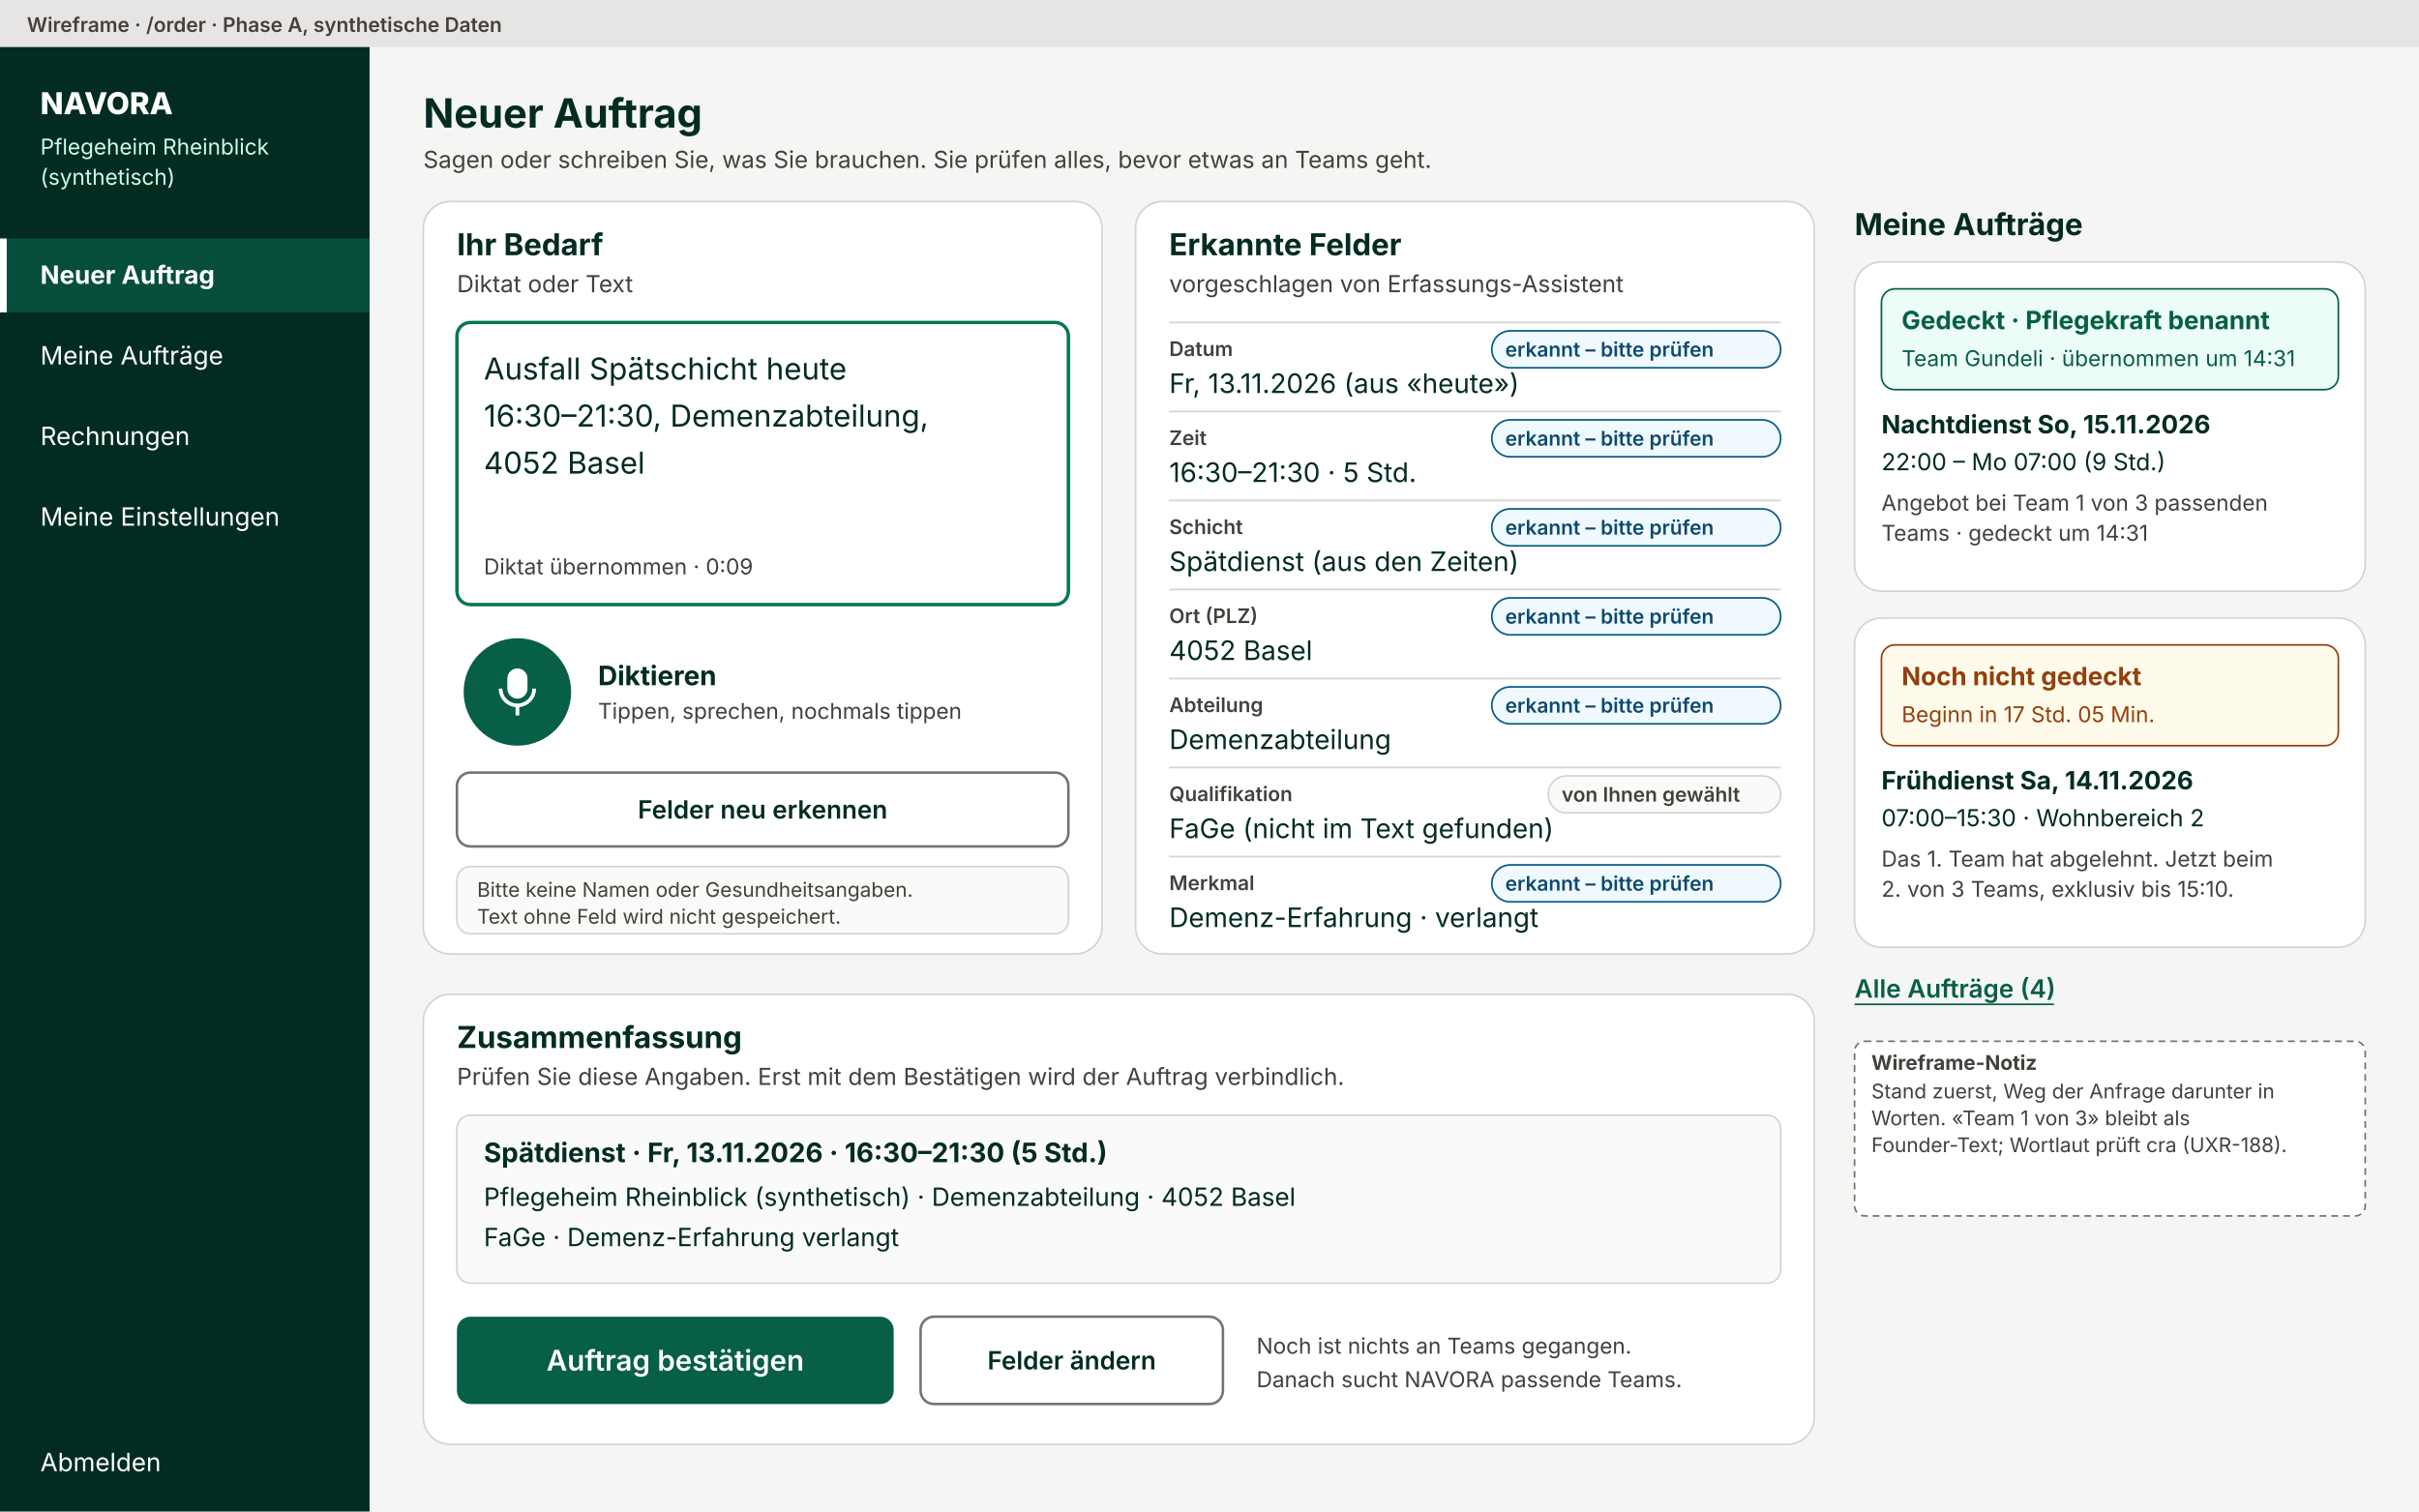
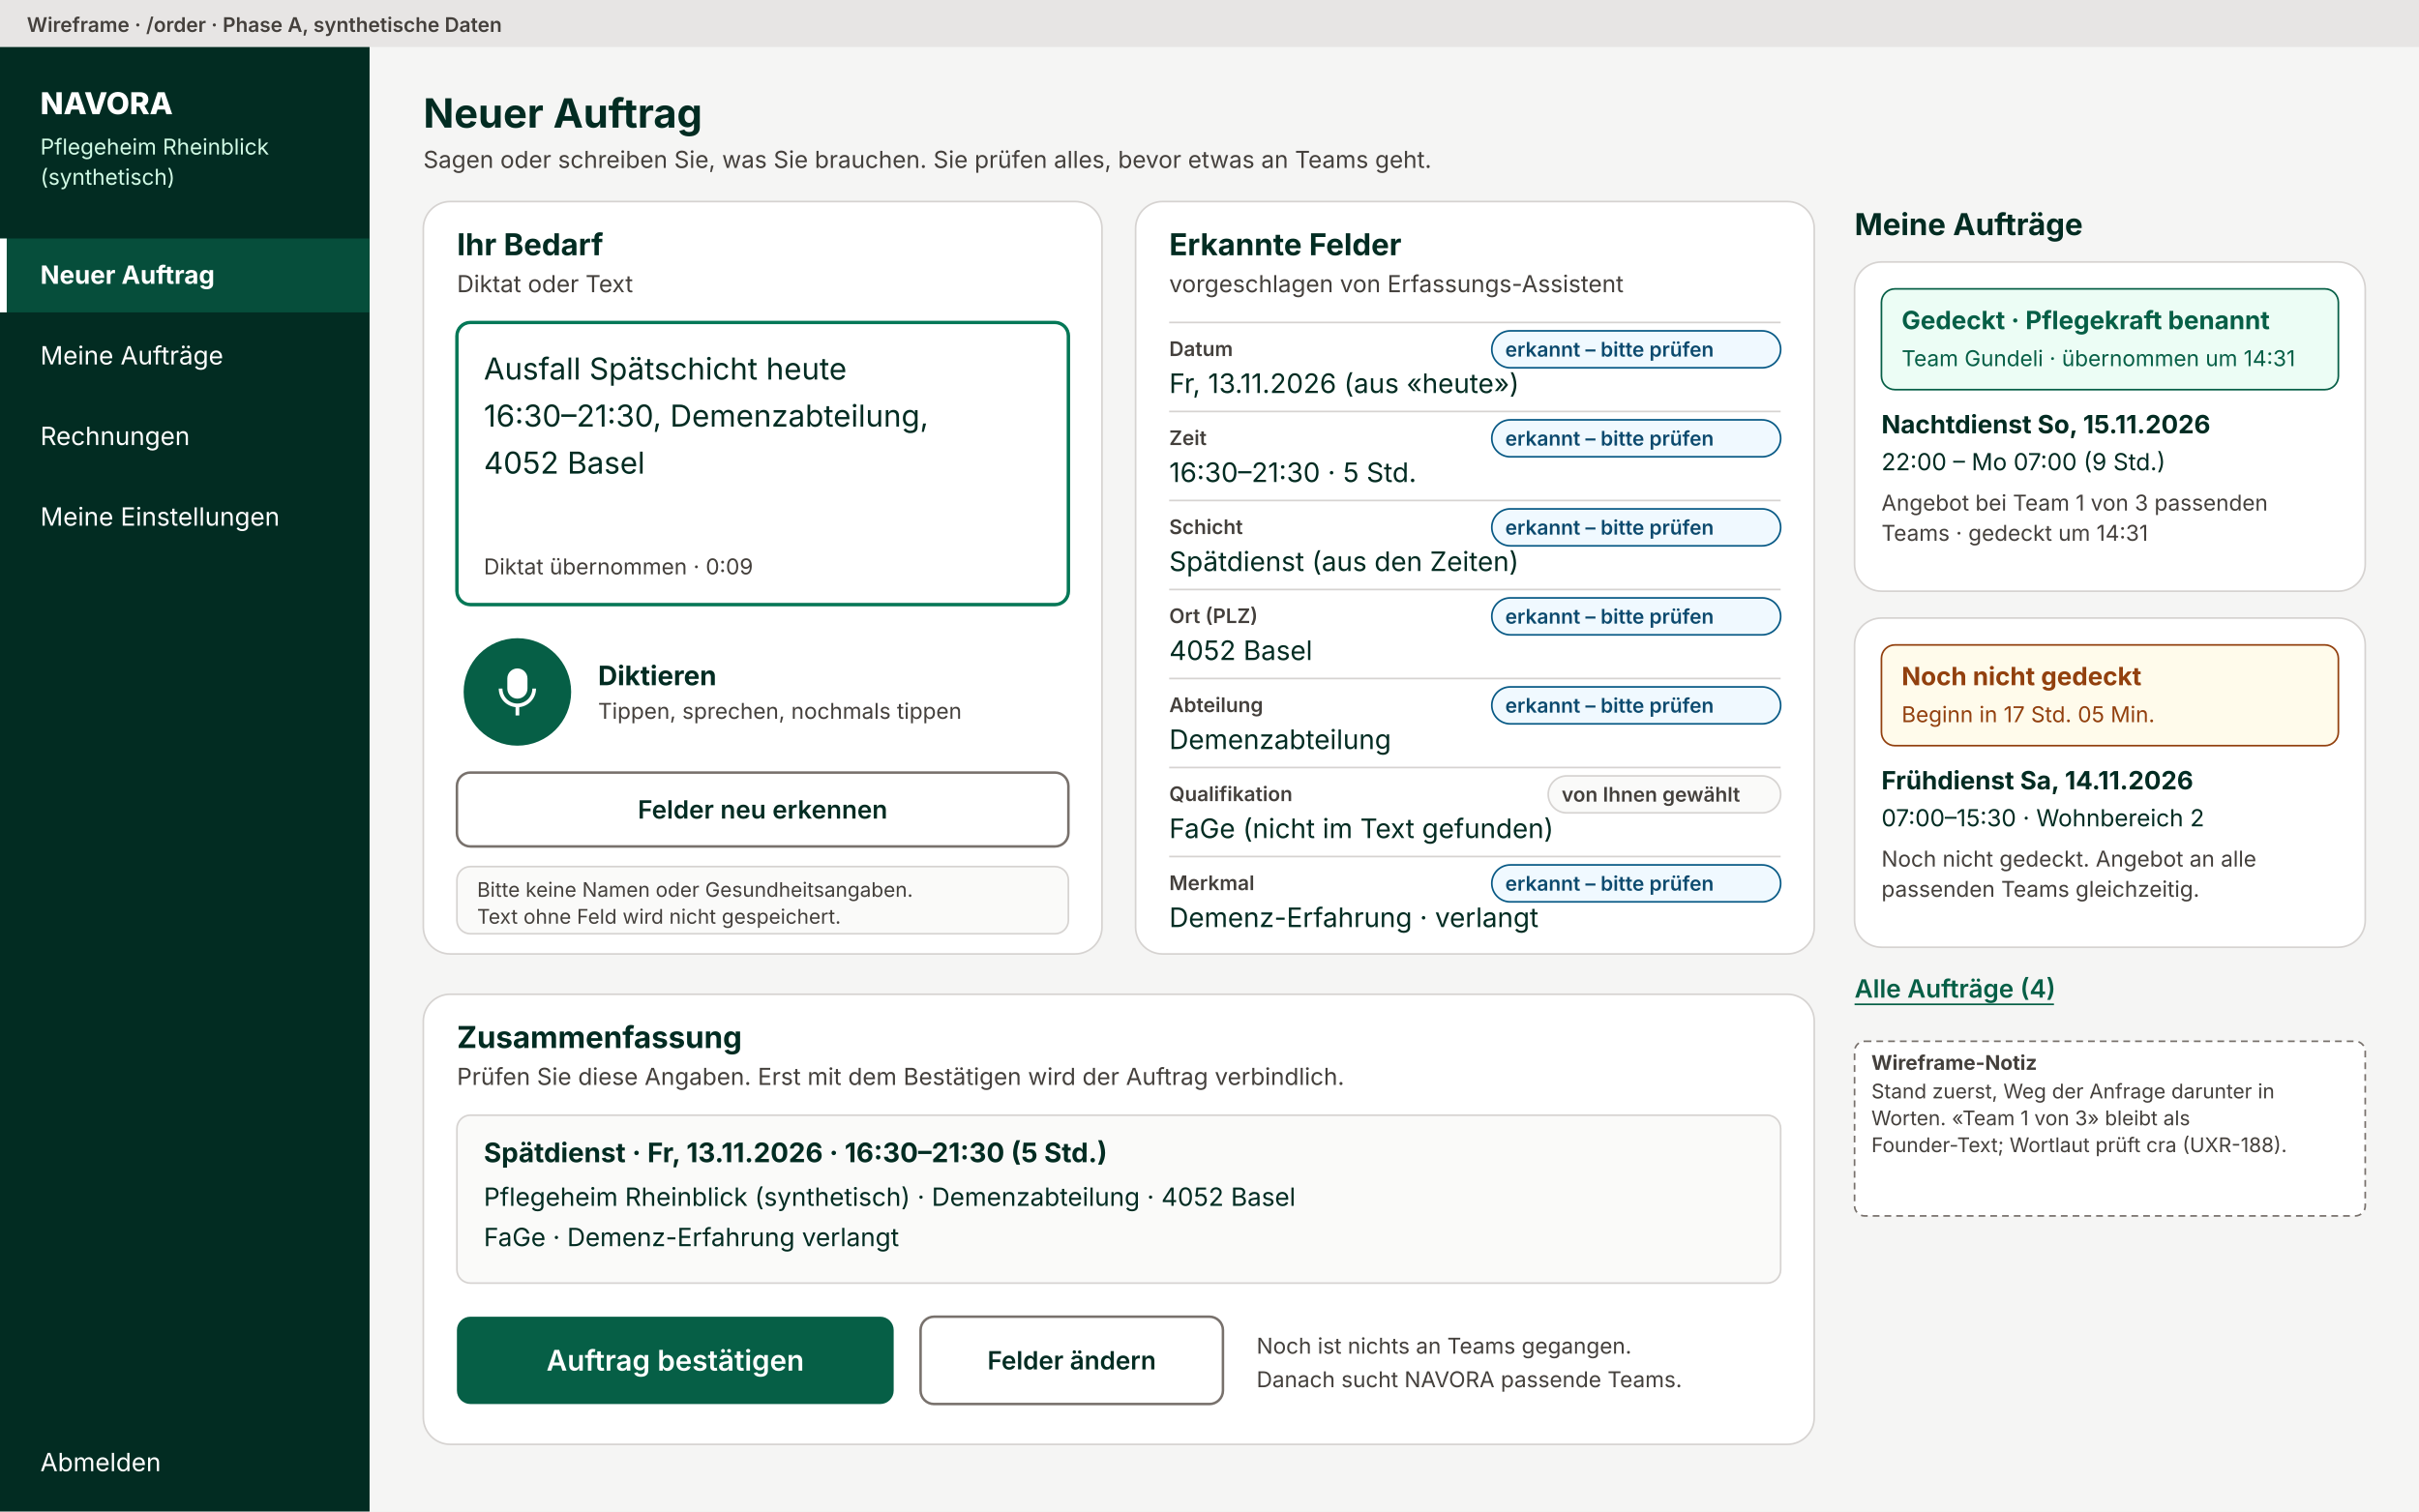
<svg xmlns="http://www.w3.org/2000/svg" width="1440" height="900" viewBox="0 0 1440 900" font-family="Inter, Arial, sans-serif" role="img" aria-label="Wireframe Auftraggeber-Portal /order">
  <rect x="0" y="0" width="1440" height="900" rx="0" fill="#f5f5f4" />
  <rect x="0" y="0" width="1440" height="28" rx="0" fill="#e7e5e4" />
  <text x="16" y="19" font-size="12" font-weight="600" fill="#44403c" text-anchor="start">Wireframe · /order · Phase A, synthetische Daten</text>
  <rect x="0" y="28" width="220" height="872" rx="0" fill="#022c22" />
  <text x="24" y="68" font-size="18" font-weight="800" fill="#ffffff" text-anchor="start">NAVORA</text>
  <text x="24" y="92" font-size="13" font-weight="400" fill="#d1fae5" text-anchor="start">Pflegeheim Rheinblick</text>
  <text x="24" y="110" font-size="13" font-weight="400" fill="#d1fae5" text-anchor="start">(synthetisch)</text>
  <rect x="0" y="142" width="220" height="44" rx="0" fill="#064e3b" />
  <rect x="0" y="142" width="4" height="44" rx="0" fill="#ffffff" />
  <text x="24" y="169" font-size="15" font-weight="700" fill="#ffffff" text-anchor="start">Neuer Auftrag</text>
  <text x="24" y="217" font-size="15" font-weight="400" fill="#ffffff" text-anchor="start">Meine Aufträge</text>
  <text x="24" y="265" font-size="15" font-weight="400" fill="#ffffff" text-anchor="start">Rechnungen</text>
  <text x="24" y="313" font-size="15" font-weight="400" fill="#ffffff" text-anchor="start">Meine Einstellungen</text>
  <text x="24" y="876" font-size="15" font-weight="400" fill="#ffffff" text-anchor="start">Abmelden</text>
  <text x="252" y="76" font-size="24" font-weight="700" fill="#022c22" text-anchor="start">Neuer Auftrag</text>
  <text x="252" y="100" font-size="14" font-weight="400" fill="#44403c" text-anchor="start">Sagen oder schreiben Sie, was Sie brauchen. Sie prüfen alles, bevor etwas an Teams geht.</text>
  <rect x="252" y="120" width="404" height="448" rx="16" fill="#ffffff" stroke="#d6d3d1" stroke-width="1" />
  <text x="272" y="152" font-size="18" font-weight="700" fill="#022c22" text-anchor="start">Ihr Bedarf</text>
  <text x="272" y="174" font-size="14" font-weight="400" fill="#44403c" text-anchor="start">Diktat oder Text</text>
  <rect x="272" y="192" width="364" height="168" rx="8" fill="#ffffff" stroke="#78716c" stroke-width="1.5" />
  <rect x="272" y="192" width="364" height="168" rx="8" fill="none" stroke="#047857" stroke-width="2" />
  <text x="288" y="226" font-size="18" font-weight="400" fill="#022c22" text-anchor="start">Ausfall Spätschicht heute</text>
  <text x="288" y="254" font-size="18" font-weight="400" fill="#022c22" text-anchor="start">16:30–21:30, Demenzabteilung,</text>
  <text x="288" y="282" font-size="18" font-weight="400" fill="#022c22" text-anchor="start">4052 Basel</text>
  <text x="288" y="342" font-size="13" font-weight="400" fill="#44403c" text-anchor="start">Diktat übernommen · 0:09</text>
  <circle cx="308" cy="412" r="32" fill="#065f46" />
  <rect x="302" y="398" width="12" height="18" rx="6" fill="#ffffff" />
  <path d="M298,410 a10,10 0 0 0 20,0" fill="none" stroke="#ffffff" stroke-width="2.2" />
  <line x1="308" y1="420" x2="308" y2="426" stroke="#ffffff" stroke-width="2.2" />
  <text x="356" y="408" font-size="16" font-weight="700" fill="#022c22" text-anchor="start">Diktieren</text>
  <text x="356" y="428" font-size="13" font-weight="400" fill="#44403c" text-anchor="start">Tippen, sprechen, nochmals tippen</text>
  <rect x="272" y="460" width="364" height="44" rx="8" fill="#ffffff" stroke="#78716c" stroke-width="1.5" />
  <text x="454.0" y="487.4" font-size="15" font-weight="600" fill="#022c22" text-anchor="middle">Felder neu erkennen</text>
  <rect x="272" y="516" width="364" height="40" rx="8" fill="#fafaf9" stroke="#d6d3d1" stroke-width="1" />
  <text x="284" y="534" font-size="12" font-weight="400" fill="#44403c" text-anchor="start">Bitte keine Namen oder Gesundheitsangaben.</text>
  <text x="284" y="550" font-size="12" font-weight="400" fill="#44403c" text-anchor="start">Text ohne Feld wird nicht gespeichert.</text>
  <rect x="676" y="120" width="404" height="448" rx="16" fill="#ffffff" stroke="#d6d3d1" stroke-width="1" />
  <text x="696" y="152" font-size="18" font-weight="700" fill="#022c22" text-anchor="start">Erkannte Felder</text>
  <text x="696" y="174" font-size="14" font-weight="400" fill="#44403c" text-anchor="start">vorgeschlagen von Erfassungs-Assistent</text>
  <line x1="696" y1="192" x2="1060" y2="192" stroke="#d6d3d1" stroke-width="1" />
  <text x="696" y="212" font-size="12" font-weight="600" fill="#44403c" text-anchor="start">Datum</text>
  <rect x="888.053" y="197" width="171.947" height="22" rx="11.0" fill="#f0f9ff" stroke="#075985" stroke-width="1" />
  <text x="896.053" y="212.32" font-size="12" font-weight="600" fill="#0c4a6e" text-anchor="start">erkannt – bitte prüfen</text>
  <text x="696" y="234" font-size="16" font-weight="400" fill="#022c22" text-anchor="start">Fr, 13.11.2026 (aus «heute»)</text>
  <line x1="696" y1="245" x2="1060" y2="245" stroke="#d6d3d1" stroke-width="1" />
  <text x="696" y="265" font-size="12" font-weight="600" fill="#44403c" text-anchor="start">Zeit</text>
  <rect x="888.053" y="250" width="171.947" height="22" rx="11.0" fill="#f0f9ff" stroke="#075985" stroke-width="1" />
  <text x="896.053" y="265.32" font-size="12" font-weight="600" fill="#0c4a6e" text-anchor="start">erkannt – bitte prüfen</text>
  <text x="696" y="287" font-size="16" font-weight="400" fill="#022c22" text-anchor="start">16:30–21:30 · 5 Std.</text>
  <line x1="696" y1="298" x2="1060" y2="298" stroke="#d6d3d1" stroke-width="1" />
  <text x="696" y="318" font-size="12" font-weight="600" fill="#44403c" text-anchor="start">Schicht</text>
  <rect x="888.053" y="303" width="171.947" height="22" rx="11.0" fill="#f0f9ff" stroke="#075985" stroke-width="1" />
  <text x="896.053" y="318.32" font-size="12" font-weight="600" fill="#0c4a6e" text-anchor="start">erkannt – bitte prüfen</text>
  <text x="696" y="340" font-size="16" font-weight="400" fill="#022c22" text-anchor="start">Spätdienst (aus den Zeiten)</text>
  <line x1="696" y1="351" x2="1060" y2="351" stroke="#d6d3d1" stroke-width="1" />
  <text x="696" y="371" font-size="12" font-weight="600" fill="#44403c" text-anchor="start">Ort (PLZ)</text>
  <rect x="888.053" y="356" width="171.947" height="22" rx="11.0" fill="#f0f9ff" stroke="#075985" stroke-width="1" />
  <text x="896.053" y="371.32" font-size="12" font-weight="600" fill="#0c4a6e" text-anchor="start">erkannt – bitte prüfen</text>
  <text x="696" y="393" font-size="16" font-weight="400" fill="#022c22" text-anchor="start">4052 Basel</text>
  <line x1="696" y1="404" x2="1060" y2="404" stroke="#d6d3d1" stroke-width="1" />
  <text x="696" y="424" font-size="12" font-weight="600" fill="#44403c" text-anchor="start">Abteilung</text>
  <rect x="888.053" y="409" width="171.947" height="22" rx="11.0" fill="#f0f9ff" stroke="#075985" stroke-width="1" />
  <text x="896.053" y="424.32" font-size="12" font-weight="600" fill="#0c4a6e" text-anchor="start">erkannt – bitte prüfen</text>
  <text x="696" y="446" font-size="16" font-weight="400" fill="#022c22" text-anchor="start">Demenzabteilung</text>
  <line x1="696" y1="457" x2="1060" y2="457" stroke="#d6d3d1" stroke-width="1" />
  <text x="696" y="477" font-size="12" font-weight="600" fill="#44403c" text-anchor="start">Qualifikation</text>
  <rect x="921.634" y="462" width="138.366" height="22" rx="11.0" fill="#fafaf9" stroke="#d6d3d1" stroke-width="1" />
  <text x="929.634" y="477.32" font-size="12" font-weight="600" fill="#44403c" text-anchor="start">von Ihnen gewählt</text>
  <text x="696" y="499" font-size="16" font-weight="400" fill="#022c22" text-anchor="start">FaGe (nicht im Text gefunden)</text>
  <line x1="696" y1="510" x2="1060" y2="510" stroke="#d6d3d1" stroke-width="1" />
  <text x="696" y="530" font-size="12" font-weight="600" fill="#44403c" text-anchor="start">Merkmal</text>
  <rect x="888.053" y="515" width="171.947" height="22" rx="11.0" fill="#f0f9ff" stroke="#075985" stroke-width="1" />
  <text x="896.053" y="530.32" font-size="12" font-weight="600" fill="#0c4a6e" text-anchor="start">erkannt – bitte prüfen</text>
  <text x="696" y="552" font-size="16" font-weight="400" fill="#022c22" text-anchor="start">Demenz-Erfahrung · verlangt</text>
  <rect x="252" y="592" width="828" height="268" rx="16" fill="#ffffff" stroke="#d6d3d1" stroke-width="1" />
  <text x="272" y="624" font-size="18" font-weight="700" fill="#022c22" text-anchor="start">Zusammenfassung</text>
  <text x="272" y="646" font-size="14" font-weight="400" fill="#44403c" text-anchor="start">Prüfen Sie diese Angaben. Erst mit dem Bestätigen wird der Auftrag verbindlich.</text>
  <rect x="272" y="664" width="788" height="100" rx="8" fill="#fafaf9" stroke="#d6d3d1" stroke-width="1" />
  <text x="288" y="692" font-size="16" font-weight="700" fill="#022c22" text-anchor="start">Spätdienst · Fr, 13.11.2026 · 16:30–21:30 (5 Std.)</text>
  <text x="288" y="718" font-size="15" font-weight="400" fill="#022c22" text-anchor="start">Pflegeheim Rheinblick (synthetisch) · Demenzabteilung · 4052 Basel</text>
  <text x="288" y="742" font-size="15" font-weight="400" fill="#022c22" text-anchor="start">FaGe · Demenz-Erfahrung verlangt</text>
  <rect x="272" y="784" width="260" height="52" rx="8" fill="#065f46" />
  <text x="402.0" y="816.12" font-size="17" font-weight="600" fill="#ffffff" text-anchor="middle">Auftrag bestätigen</text>
  <rect x="548" y="784" width="180" height="52" rx="8" fill="#ffffff" stroke="#78716c" stroke-width="1.5" />
  <text x="638.0" y="815.4" font-size="15" font-weight="600" fill="#022c22" text-anchor="middle">Felder ändern</text>
  <text x="748" y="806" font-size="13" font-weight="400" fill="#44403c" text-anchor="start">Noch ist nichts an Teams gegangen.</text>
  <text x="748" y="826" font-size="13" font-weight="400" fill="#44403c" text-anchor="start">Danach sucht NAVORA passende Teams.</text>
  <text x="1104" y="140" font-size="18" font-weight="700" fill="#022c22" text-anchor="start">Meine Aufträge</text>
  <rect x="1104" y="156" width="304" height="196" rx="16" fill="#ffffff" stroke="#d6d3d1" stroke-width="1" />
  <rect x="1120" y="172" width="272" height="60" rx="8" fill="#ecfdf5" stroke="#065f46" stroke-width="1" />
  <text x="1132" y="196" font-size="15" font-weight="700" fill="#065f46" text-anchor="start">Gedeckt · Pflegekraft benannt</text>
  <text x="1132" y="218" font-size="13" font-weight="400" fill="#065f46" text-anchor="start">Team Gundeli · übernommen um 14:31</text>
  <text x="1120" y="258" font-size="15" font-weight="700" fill="#022c22" text-anchor="start">Nachtdienst So, 15.11.2026</text>
  <text x="1120" y="280" font-size="14" font-weight="400" fill="#022c22" text-anchor="start">22:00 – Mo 07:00 (9 Std.)</text>
  <text x="1120" y="304" font-size="13" font-weight="400" fill="#44403c" text-anchor="start">Angebot bei Team 1 von 3 passenden</text>
  <text x="1120" y="322" font-size="13" font-weight="400" fill="#44403c" text-anchor="start">Teams · gedeckt um 14:31</text>
  <rect x="1104" y="368" width="304" height="196" rx="16" fill="#ffffff" stroke="#d6d3d1" stroke-width="1" />
  <rect x="1120" y="384" width="272" height="60" rx="8" fill="#fffbeb" stroke="#92400e" stroke-width="1" />
  <text x="1132" y="408" font-size="15" font-weight="700" fill="#92400e" text-anchor="start">Noch nicht gedeckt</text>
  <text x="1132" y="430" font-size="13" font-weight="400" fill="#92400e" text-anchor="start">Beginn in 17 Std. 05 Min.</text>
  <text x="1120" y="470" font-size="15" font-weight="700" fill="#022c22" text-anchor="start">Frühdienst Sa, 14.11.2026</text>
  <text x="1120" y="492" font-size="14" font-weight="400" fill="#022c22" text-anchor="start">07:00–15:30 · Wohnbereich 2</text>
-   <text x="1120" y="516" font-size="13" font-weight="400" fill="#44403c" text-anchor="start">Das 1. Team hat abgelehnt. Jetzt beim</text>
-   <text x="1120" y="534" font-size="13" font-weight="400" fill="#44403c" text-anchor="start">2. von 3 Teams, exklusiv bis 15:10.</text>
+   <text x="1120" y="516" font-size="13" font-weight="400" fill="#44403c" text-anchor="start">Noch nicht gedeckt. Angebot an alle</text>
+   <text x="1120" y="534" font-size="13" font-weight="400" fill="#44403c" text-anchor="start">passenden Teams gleichzeitig.</text>
  <text x="1104" y="594" font-size="15" font-weight="600" fill="#065f46" text-anchor="start">Alle Aufträge (4)</text>
  <line x1="1104" y1="598" x2="1222.69" y2="598" stroke="#065f46" stroke-width="1" />
  <rect x="1104" y="620" width="304" height="104" rx="6" fill="#ffffff" stroke="#78716c" stroke-width="1" stroke-dasharray="4 3" />
  <text x="1114" y="637" font-size="12" font-weight="700" fill="#44403c" text-anchor="start">Wireframe-Notiz</text>
  <text x="1114" y="654" font-size="12" font-weight="400" fill="#44403c" text-anchor="start">Stand zuerst, Weg der Anfrage darunter in</text>
  <text x="1114" y="670" font-size="12" font-weight="400" fill="#44403c" text-anchor="start">Worten. «Team 1 von 3» bleibt als</text>
  <text x="1114" y="686" font-size="12" font-weight="400" fill="#44403c" text-anchor="start">Founder-Text; Wortlaut prüft cra (UXR-188).</text>
</svg>
